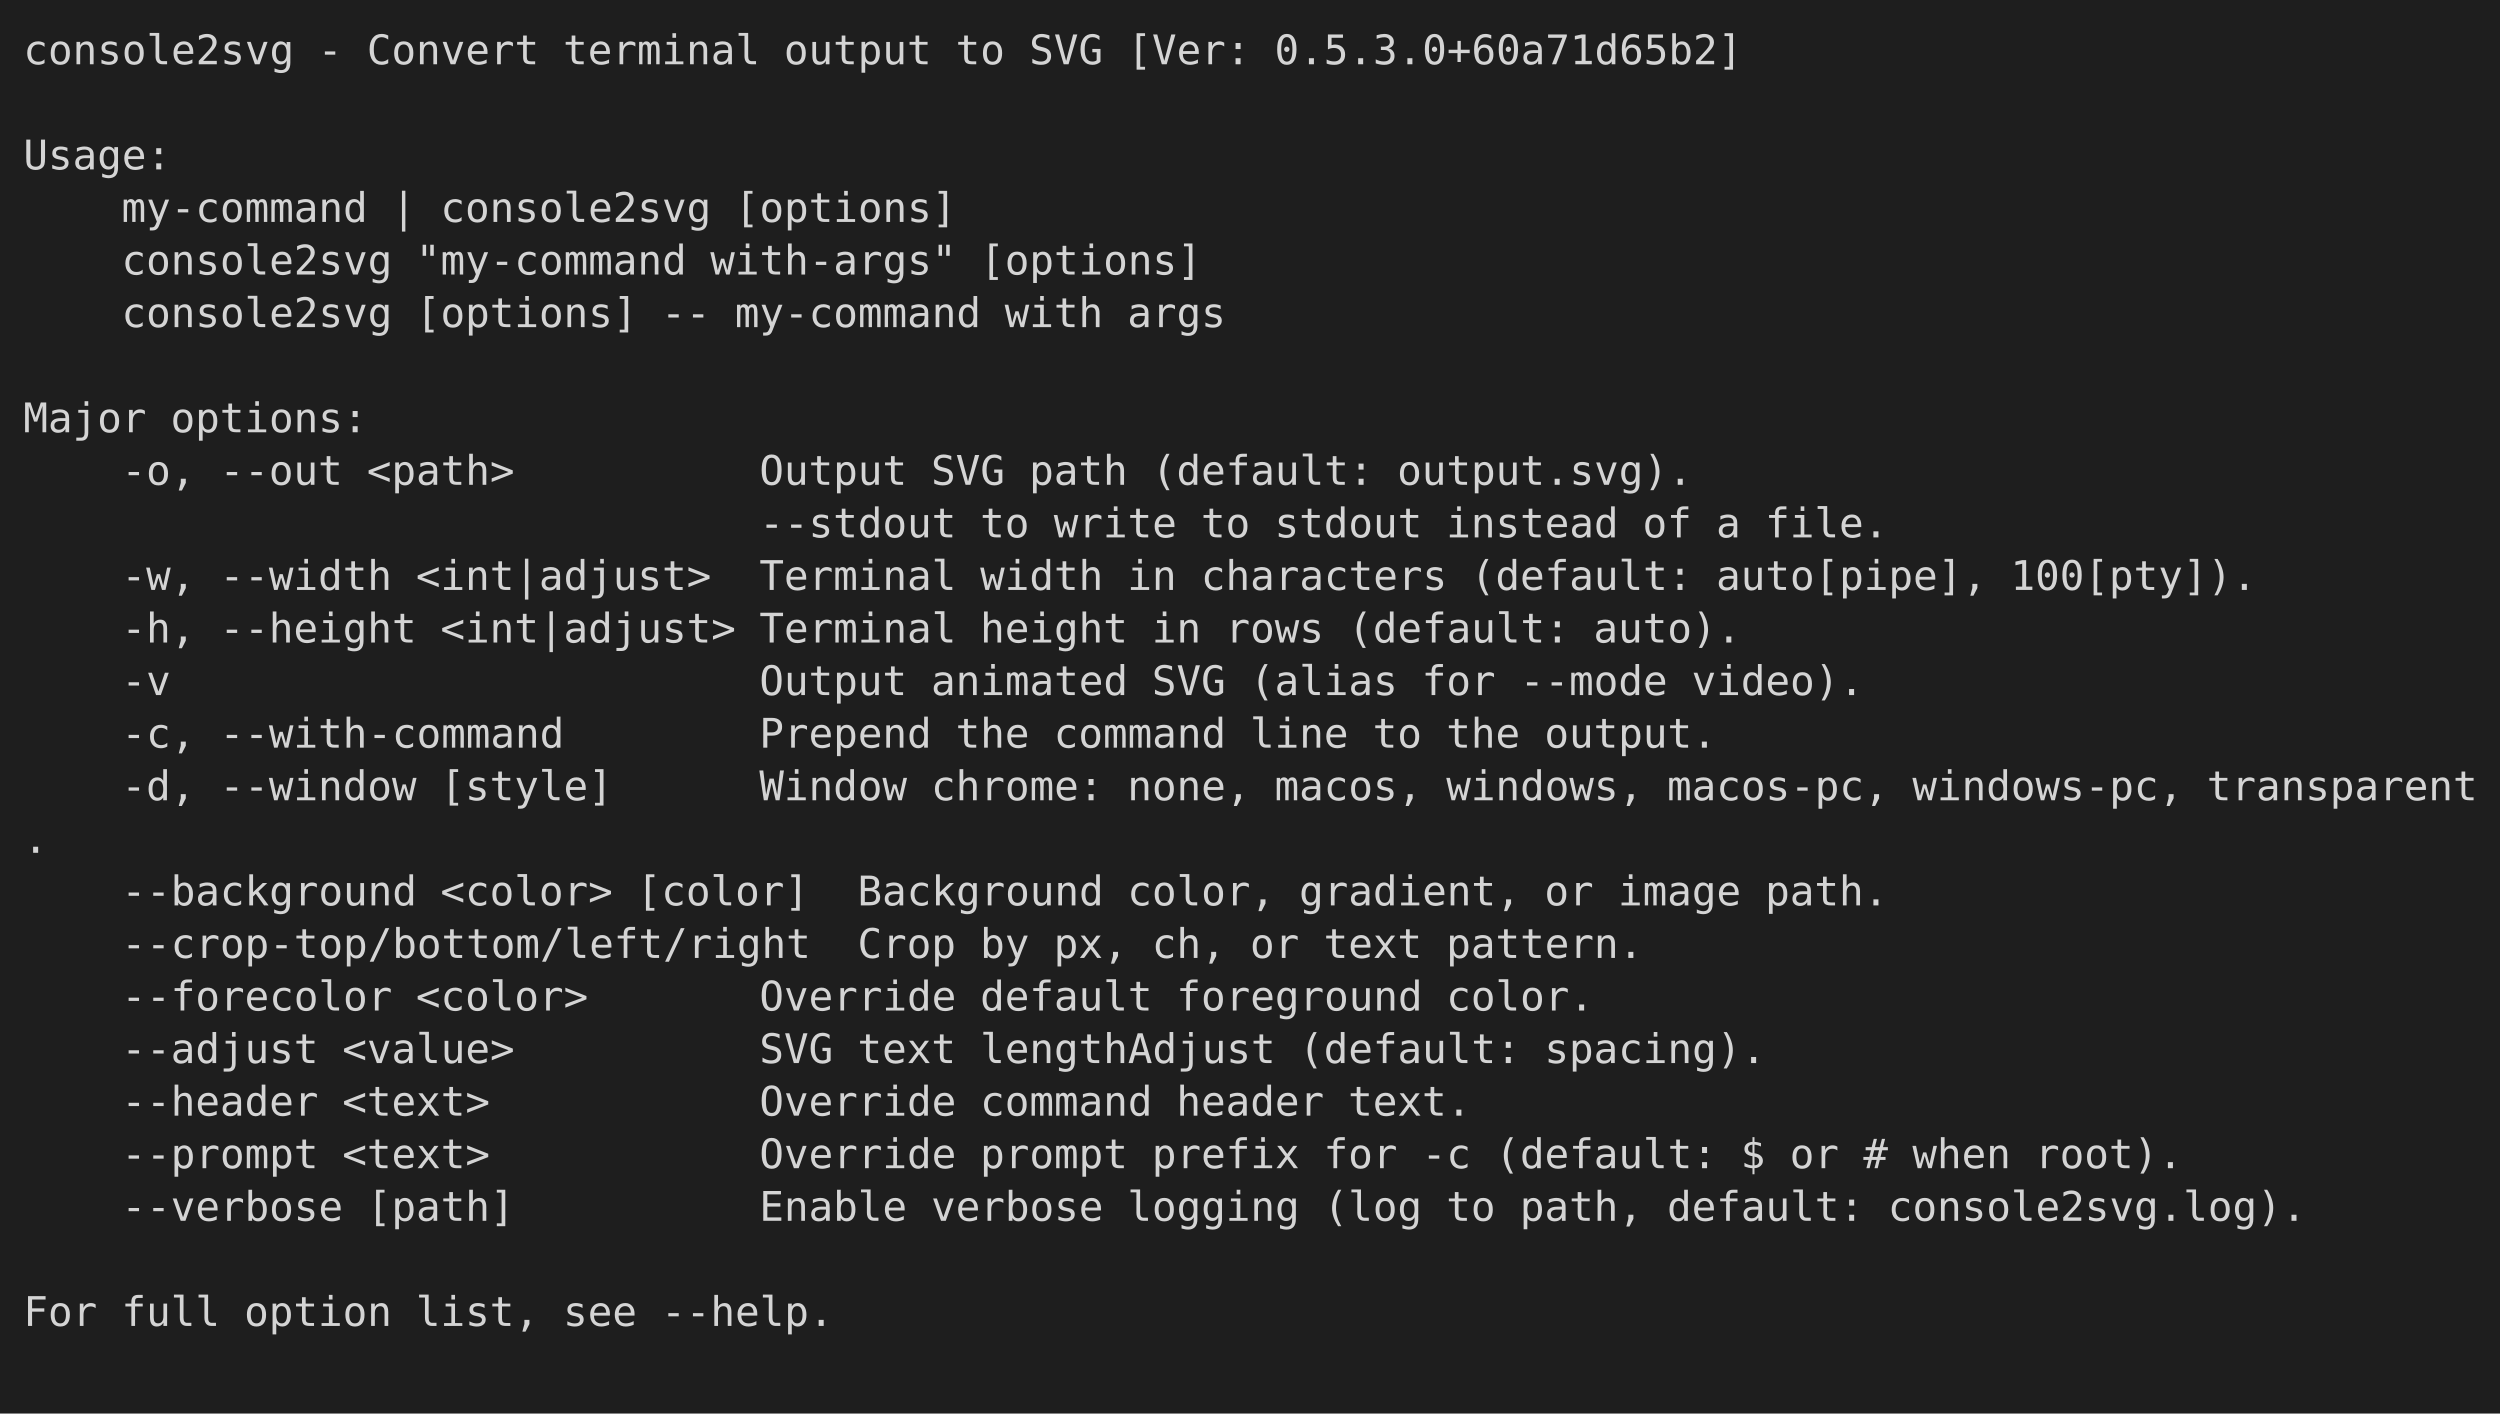
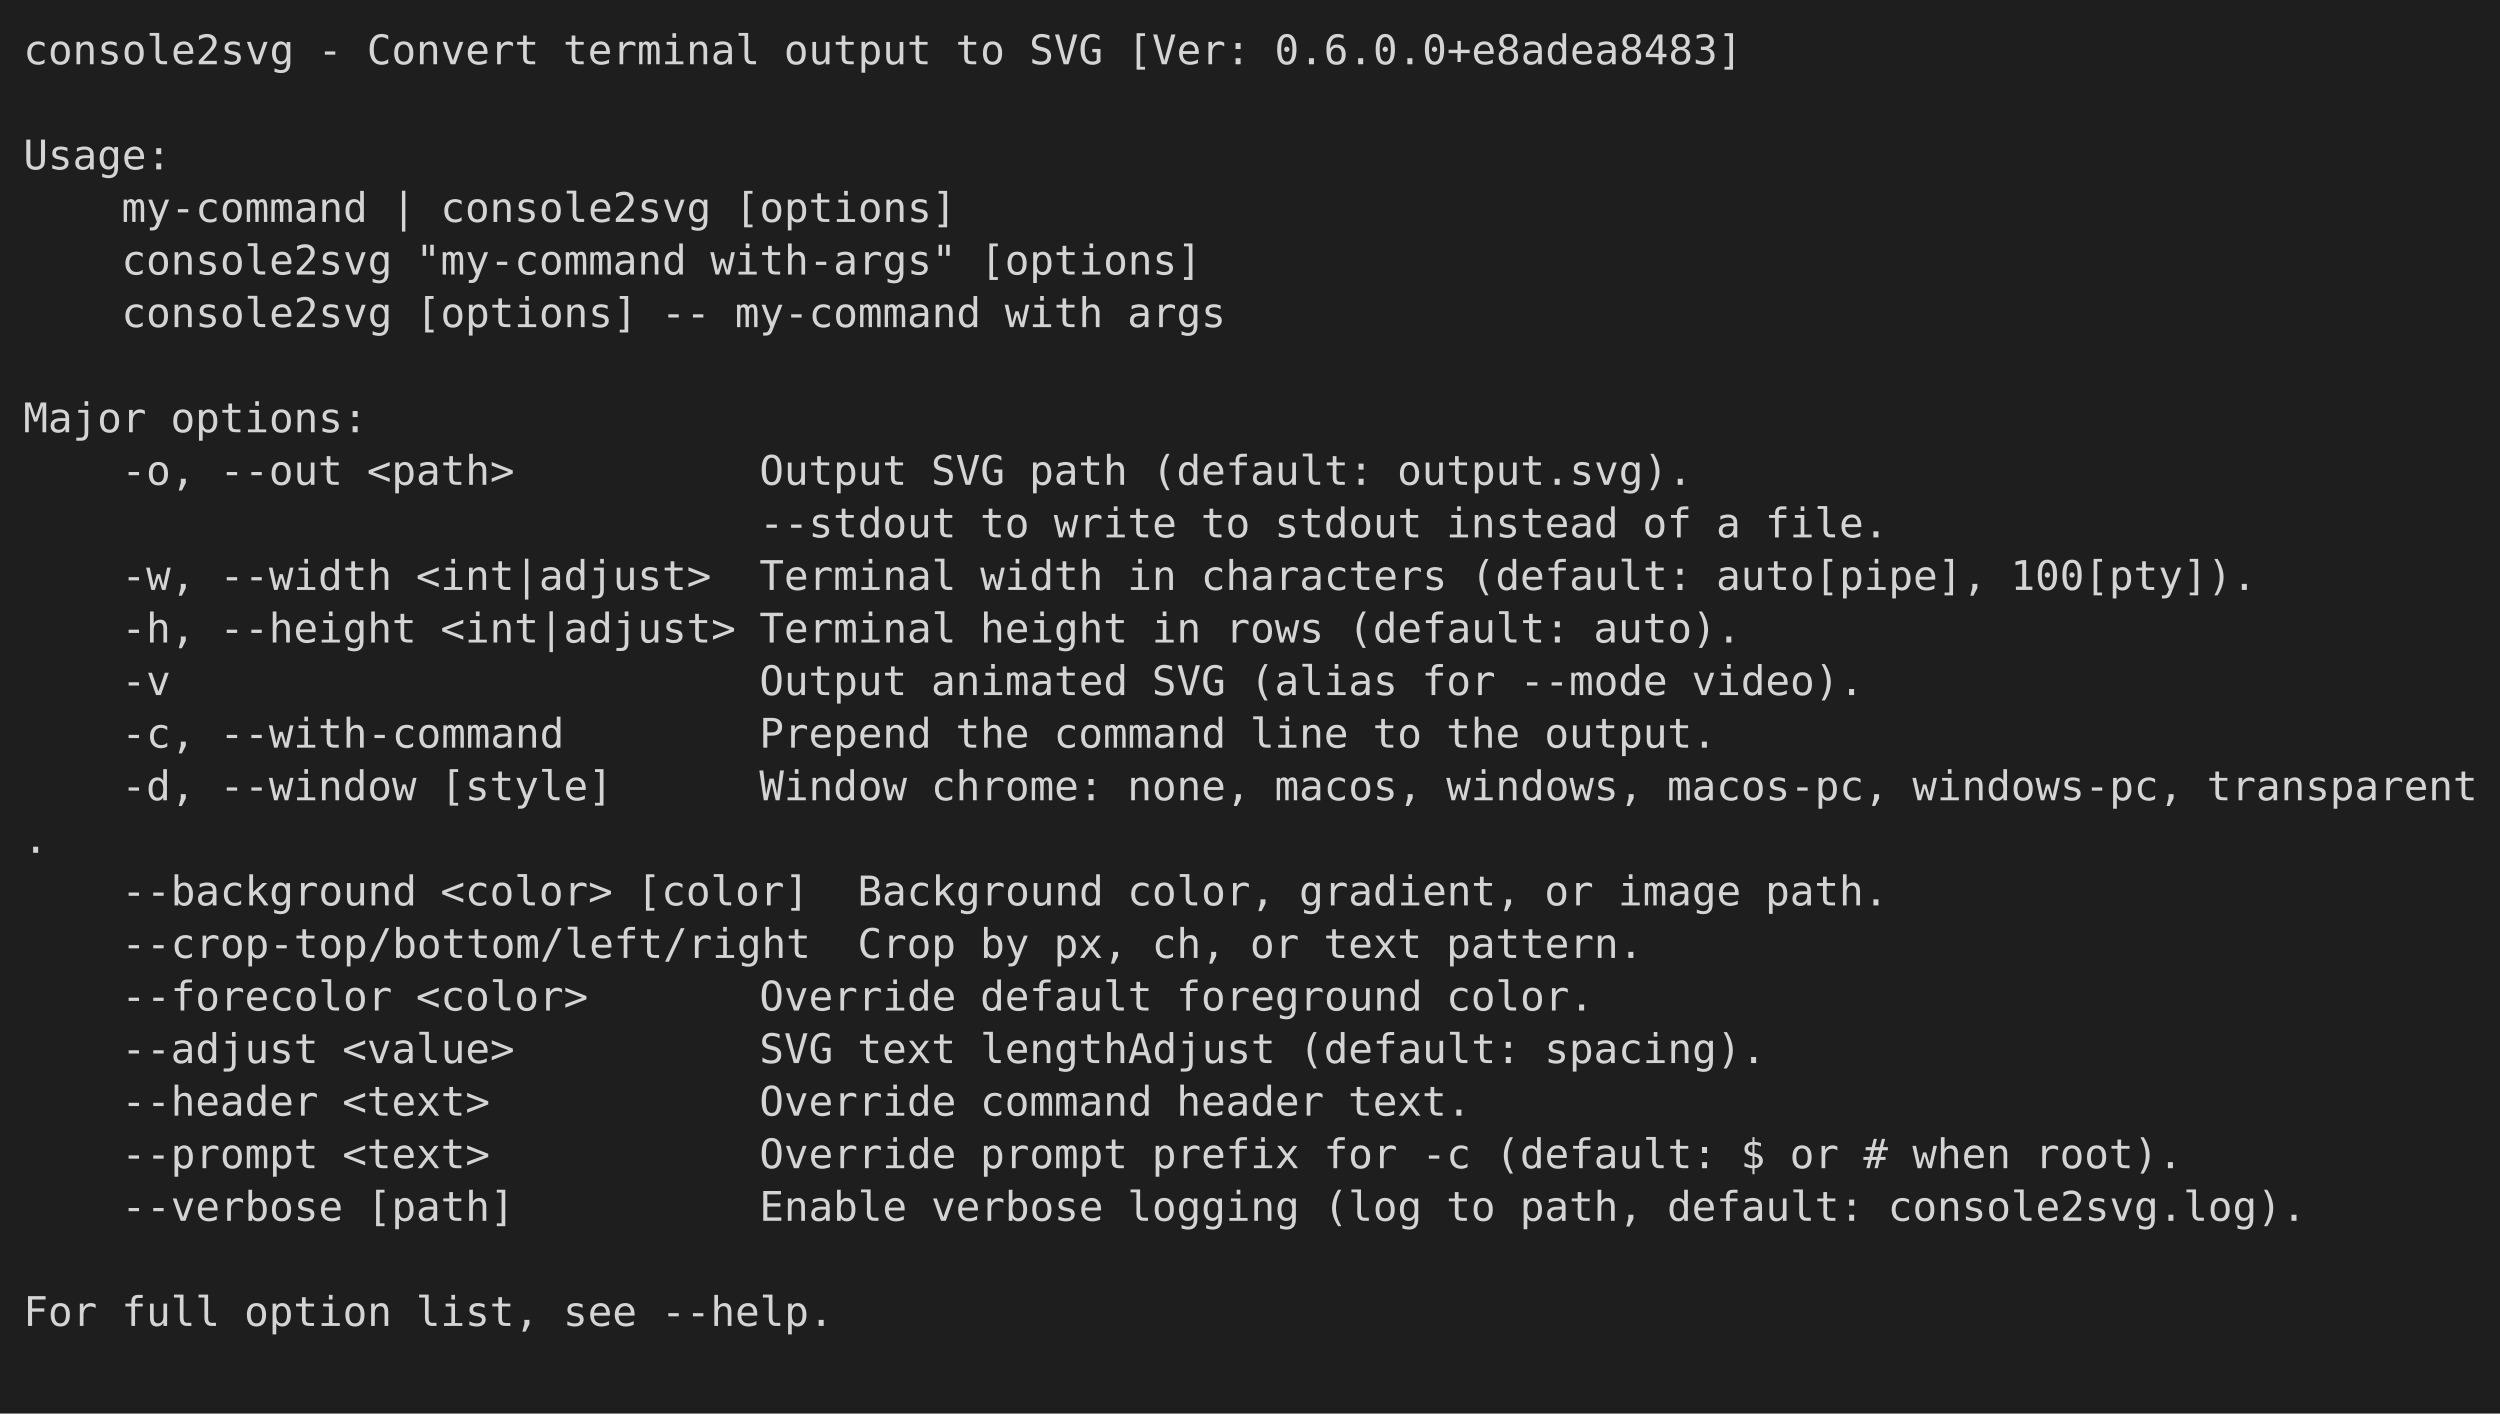
<svg xmlns="http://www.w3.org/2000/svg" viewBox="0 0 856 484" role="img" aria-label="console2svg output">
  <style>
.crt {
  font-family: ui-monospace,"Cascadia Mono","Segoe UI Mono","SFMono-Regular",Menlo,monospace;
  font-size: 14px;
}
text {
  dominant-baseline: alphabetic;
}
.bg {
  shape-rendering: crispEdges;
}
</style>
  <rect x="0" y="0" width="856" height="484" fill="#1e1e1e" />
  <g transform="translate(8 8)">
    <rect width="840" height="468" fill="#1e1e1e" />
    <text class="crt" x="0" y="14" fill="#d4d4d4" textLength="92.4" lengthAdjust="spacing">console2svg</text>
    <text class="crt" x="100.8" y="14" fill="#d4d4d4" textLength="8.4" lengthAdjust="spacing">-</text>
    <text class="crt" x="117.6" y="14" fill="#d4d4d4" textLength="58.8" lengthAdjust="spacing">Convert</text>
    <text class="crt" x="184.8" y="14" fill="#d4d4d4" textLength="67.2" lengthAdjust="spacing">terminal</text>
    <text class="crt" x="260.4" y="14" fill="#d4d4d4" textLength="50.4" lengthAdjust="spacing">output</text>
    <text class="crt" x="319.2" y="14" fill="#d4d4d4" textLength="16.8" lengthAdjust="spacing">to</text>
    <text class="crt" x="344.4" y="14" fill="#d4d4d4" textLength="25.2" lengthAdjust="spacing">SVG</text>
    <text class="crt" x="378" y="14" fill="#d4d4d4" textLength="42" lengthAdjust="spacing">[Ver:</text>
-     <text class="crt" x="428.4" y="14" fill="#d4d4d4" textLength="159.6" lengthAdjust="spacing">0.5.3.0+60a71d65b2]</text>
+     <text class="crt" x="428.4" y="14" fill="#d4d4d4" textLength="159.6" lengthAdjust="spacing">0.6.0.0+e8adea8483]</text>
    <text class="crt" x="0" y="50" fill="#d4d4d4" textLength="50.4" lengthAdjust="spacing">Usage:</text>
    <text class="crt" x="33.6" y="68" fill="#d4d4d4" textLength="84" lengthAdjust="spacing">my-command</text>
    <text class="crt" x="126" y="68" fill="#d4d4d4" textLength="8.4" lengthAdjust="spacing">|</text>
    <text class="crt" x="142.8" y="68" fill="#d4d4d4" textLength="92.4" lengthAdjust="spacing">console2svg</text>
    <text class="crt" x="243.6" y="68" fill="#d4d4d4" textLength="75.6" lengthAdjust="spacing">[options]</text>
    <text class="crt" x="33.6" y="86" fill="#d4d4d4" textLength="92.4" lengthAdjust="spacing">console2svg</text>
    <text class="crt" x="134.4" y="86" fill="#d4d4d4" textLength="92.4" lengthAdjust="spacing">"my-command</text>
    <text class="crt" x="235.2" y="86" fill="#d4d4d4" textLength="84" lengthAdjust="spacing">with-args"</text>
    <text class="crt" x="327.6" y="86" fill="#d4d4d4" textLength="75.6" lengthAdjust="spacing">[options]</text>
    <text class="crt" x="33.6" y="104" fill="#d4d4d4" textLength="92.4" lengthAdjust="spacing">console2svg</text>
    <text class="crt" x="134.4" y="104" fill="#d4d4d4" textLength="75.6" lengthAdjust="spacing">[options]</text>
    <text class="crt" x="218.4" y="104" fill="#d4d4d4" textLength="16.8" lengthAdjust="spacing">--</text>
    <text class="crt" x="243.6" y="104" fill="#d4d4d4" textLength="84" lengthAdjust="spacing">my-command</text>
    <text class="crt" x="336" y="104" fill="#d4d4d4" textLength="33.6" lengthAdjust="spacing">with</text>
    <text class="crt" x="378" y="104" fill="#d4d4d4" textLength="33.6" lengthAdjust="spacing">args</text>
    <text class="crt" x="0" y="140" fill="#d4d4d4" textLength="42" lengthAdjust="spacing">Major</text>
    <text class="crt" x="50.4" y="140" fill="#d4d4d4" textLength="67.2" lengthAdjust="spacing">options:</text>
    <text class="crt" x="33.6" y="158" fill="#d4d4d4" textLength="25.2" lengthAdjust="spacing">-o,</text>
    <text class="crt" x="67.2" y="158" fill="#d4d4d4" textLength="42" lengthAdjust="spacing">--out</text>
    <text class="crt" x="117.6" y="158" fill="#d4d4d4" textLength="50.4" lengthAdjust="spacing">&lt;path&gt;</text>
    <text class="crt" x="252" y="158" fill="#d4d4d4" textLength="50.4" lengthAdjust="spacing">Output</text>
    <text class="crt" x="310.8" y="158" fill="#d4d4d4" textLength="25.2" lengthAdjust="spacing">SVG</text>
    <text class="crt" x="344.4" y="158" fill="#d4d4d4" textLength="33.6" lengthAdjust="spacing">path</text>
    <text class="crt" x="386.4" y="158" fill="#d4d4d4" textLength="75.6" lengthAdjust="spacing">(default:</text>
    <text class="crt" x="470.4" y="158" fill="#d4d4d4" textLength="100.8" lengthAdjust="spacing">output.svg).</text>
    <text class="crt" x="252" y="176" fill="#d4d4d4" textLength="67.2" lengthAdjust="spacing">--stdout</text>
    <text class="crt" x="327.6" y="176" fill="#d4d4d4" textLength="16.8" lengthAdjust="spacing">to</text>
    <text class="crt" x="352.8" y="176" fill="#d4d4d4" textLength="42" lengthAdjust="spacing">write</text>
    <text class="crt" x="403.2" y="176" fill="#d4d4d4" textLength="16.8" lengthAdjust="spacing">to</text>
    <text class="crt" x="428.4" y="176" fill="#d4d4d4" textLength="50.4" lengthAdjust="spacing">stdout</text>
    <text class="crt" x="487.2" y="176" fill="#d4d4d4" textLength="58.8" lengthAdjust="spacing">instead</text>
    <text class="crt" x="554.4" y="176" fill="#d4d4d4" textLength="16.8" lengthAdjust="spacing">of</text>
    <text class="crt" x="579.6" y="176" fill="#d4d4d4" textLength="8.4" lengthAdjust="spacing">a</text>
    <text class="crt" x="596.4" y="176" fill="#d4d4d4" textLength="42" lengthAdjust="spacing">file.</text>
    <text class="crt" x="33.6" y="194" fill="#d4d4d4" textLength="25.2" lengthAdjust="spacing">-w,</text>
    <text class="crt" x="67.2" y="194" fill="#d4d4d4" textLength="58.8" lengthAdjust="spacing">--width</text>
    <text class="crt" x="134.4" y="194" fill="#d4d4d4" textLength="100.8" lengthAdjust="spacing">&lt;int|adjust&gt;</text>
    <text class="crt" x="252" y="194" fill="#d4d4d4" textLength="67.2" lengthAdjust="spacing">Terminal</text>
    <text class="crt" x="327.6" y="194" fill="#d4d4d4" textLength="42" lengthAdjust="spacing">width</text>
    <text class="crt" x="378" y="194" fill="#d4d4d4" textLength="16.8" lengthAdjust="spacing">in</text>
    <text class="crt" x="403.2" y="194" fill="#d4d4d4" textLength="84" lengthAdjust="spacing">characters</text>
    <text class="crt" x="495.6" y="194" fill="#d4d4d4" textLength="75.6" lengthAdjust="spacing">(default:</text>
    <text class="crt" x="579.6" y="194" fill="#d4d4d4" textLength="92.4" lengthAdjust="spacing">auto[pipe],</text>
    <text class="crt" x="680.4" y="194" fill="#d4d4d4" textLength="84" lengthAdjust="spacing">100[pty]).</text>
    <text class="crt" x="33.6" y="212" fill="#d4d4d4" textLength="25.2" lengthAdjust="spacing">-h,</text>
    <text class="crt" x="67.2" y="212" fill="#d4d4d4" textLength="67.2" lengthAdjust="spacing">--height</text>
    <text class="crt" x="142.8" y="212" fill="#d4d4d4" textLength="100.8" lengthAdjust="spacing">&lt;int|adjust&gt;</text>
    <text class="crt" x="252" y="212" fill="#d4d4d4" textLength="67.2" lengthAdjust="spacing">Terminal</text>
    <text class="crt" x="327.6" y="212" fill="#d4d4d4" textLength="50.4" lengthAdjust="spacing">height</text>
    <text class="crt" x="386.4" y="212" fill="#d4d4d4" textLength="16.8" lengthAdjust="spacing">in</text>
    <text class="crt" x="411.6" y="212" fill="#d4d4d4" textLength="33.6" lengthAdjust="spacing">rows</text>
    <text class="crt" x="453.6" y="212" fill="#d4d4d4" textLength="75.6" lengthAdjust="spacing">(default:</text>
    <text class="crt" x="537.6" y="212" fill="#d4d4d4" textLength="50.4" lengthAdjust="spacing">auto).</text>
    <text class="crt" x="33.6" y="230" fill="#d4d4d4" textLength="16.8" lengthAdjust="spacing">-v</text>
    <text class="crt" x="252" y="230" fill="#d4d4d4" textLength="50.4" lengthAdjust="spacing">Output</text>
    <text class="crt" x="310.8" y="230" fill="#d4d4d4" textLength="67.2" lengthAdjust="spacing">animated</text>
    <text class="crt" x="386.4" y="230" fill="#d4d4d4" textLength="25.2" lengthAdjust="spacing">SVG</text>
    <text class="crt" x="420" y="230" fill="#d4d4d4" textLength="50.4" lengthAdjust="spacing">(alias</text>
    <text class="crt" x="478.8" y="230" fill="#d4d4d4" textLength="25.2" lengthAdjust="spacing">for</text>
    <text class="crt" x="512.4" y="230" fill="#d4d4d4" textLength="50.4" lengthAdjust="spacing">--mode</text>
    <text class="crt" x="571.2" y="230" fill="#d4d4d4" textLength="58.8" lengthAdjust="spacing">video).</text>
    <text class="crt" x="33.6" y="248" fill="#d4d4d4" textLength="25.2" lengthAdjust="spacing">-c,</text>
    <text class="crt" x="67.2" y="248" fill="#d4d4d4" textLength="117.6" lengthAdjust="spacing">--with-command</text>
    <text class="crt" x="252" y="248" fill="#d4d4d4" textLength="58.8" lengthAdjust="spacing">Prepend</text>
    <text class="crt" x="319.2" y="248" fill="#d4d4d4" textLength="25.2" lengthAdjust="spacing">the</text>
    <text class="crt" x="352.8" y="248" fill="#d4d4d4" textLength="58.8" lengthAdjust="spacing">command</text>
    <text class="crt" x="420" y="248" fill="#d4d4d4" textLength="33.6" lengthAdjust="spacing">line</text>
    <text class="crt" x="462" y="248" fill="#d4d4d4" textLength="16.8" lengthAdjust="spacing">to</text>
    <text class="crt" x="487.2" y="248" fill="#d4d4d4" textLength="25.2" lengthAdjust="spacing">the</text>
    <text class="crt" x="520.8" y="248" fill="#d4d4d4" textLength="58.8" lengthAdjust="spacing">output.</text>
    <text class="crt" x="33.6" y="266" fill="#d4d4d4" textLength="25.2" lengthAdjust="spacing">-d,</text>
    <text class="crt" x="67.2" y="266" fill="#d4d4d4" textLength="67.2" lengthAdjust="spacing">--window</text>
    <text class="crt" x="142.8" y="266" fill="#d4d4d4" textLength="58.8" lengthAdjust="spacing">[style]</text>
    <text class="crt" x="252" y="266" fill="#d4d4d4" textLength="50.4" lengthAdjust="spacing">Window</text>
    <text class="crt" x="310.8" y="266" fill="#d4d4d4" textLength="58.8" lengthAdjust="spacing">chrome:</text>
    <text class="crt" x="378" y="266" fill="#d4d4d4" textLength="42" lengthAdjust="spacing">none,</text>
    <text class="crt" x="428.4" y="266" fill="#d4d4d4" textLength="50.4" lengthAdjust="spacing">macos,</text>
    <text class="crt" x="487.2" y="266" fill="#d4d4d4" textLength="67.2" lengthAdjust="spacing">windows,</text>
    <text class="crt" x="562.8" y="266" fill="#d4d4d4" textLength="75.6" lengthAdjust="spacing">macos-pc,</text>
    <text class="crt" x="646.8" y="266" fill="#d4d4d4" textLength="92.4" lengthAdjust="spacing">windows-pc,</text>
    <text class="crt" x="747.6" y="266" fill="#d4d4d4" textLength="92.4" lengthAdjust="spacing">transparent</text>
    <text class="crt" x="0" y="284" fill="#d4d4d4" textLength="8.4" lengthAdjust="spacing">.</text>
    <text class="crt" x="33.6" y="302" fill="#d4d4d4" textLength="100.8" lengthAdjust="spacing">--background</text>
    <text class="crt" x="142.8" y="302" fill="#d4d4d4" textLength="58.8" lengthAdjust="spacing">&lt;color&gt;</text>
    <text class="crt" x="210" y="302" fill="#d4d4d4" textLength="58.8" lengthAdjust="spacing">[color]</text>
    <text class="crt" x="285.6" y="302" fill="#d4d4d4" textLength="84" lengthAdjust="spacing">Background</text>
    <text class="crt" x="378" y="302" fill="#d4d4d4" textLength="50.4" lengthAdjust="spacing">color,</text>
    <text class="crt" x="436.8" y="302" fill="#d4d4d4" textLength="75.6" lengthAdjust="spacing">gradient,</text>
    <text class="crt" x="520.8" y="302" fill="#d4d4d4" textLength="16.8" lengthAdjust="spacing">or</text>
    <text class="crt" x="546" y="302" fill="#d4d4d4" textLength="42" lengthAdjust="spacing">image</text>
    <text class="crt" x="596.4" y="302" fill="#d4d4d4" textLength="42" lengthAdjust="spacing">path.</text>
    <text class="crt" x="33.6" y="320" fill="#d4d4d4" textLength="235.2" lengthAdjust="spacing">--crop-top/bottom/left/right</text>
    <text class="crt" x="285.6" y="320" fill="#d4d4d4" textLength="33.6" lengthAdjust="spacing">Crop</text>
    <text class="crt" x="327.6" y="320" fill="#d4d4d4" textLength="16.8" lengthAdjust="spacing">by</text>
    <text class="crt" x="352.8" y="320" fill="#d4d4d4" textLength="25.2" lengthAdjust="spacing">px,</text>
    <text class="crt" x="386.4" y="320" fill="#d4d4d4" textLength="25.2" lengthAdjust="spacing">ch,</text>
    <text class="crt" x="420" y="320" fill="#d4d4d4" textLength="16.8" lengthAdjust="spacing">or</text>
    <text class="crt" x="445.2" y="320" fill="#d4d4d4" textLength="33.6" lengthAdjust="spacing">text</text>
    <text class="crt" x="487.2" y="320" fill="#d4d4d4" textLength="67.2" lengthAdjust="spacing">pattern.</text>
    <text class="crt" x="33.6" y="338" fill="#d4d4d4" textLength="92.4" lengthAdjust="spacing">--forecolor</text>
    <text class="crt" x="134.4" y="338" fill="#d4d4d4" textLength="58.8" lengthAdjust="spacing">&lt;color&gt;</text>
    <text class="crt" x="252" y="338" fill="#d4d4d4" textLength="67.2" lengthAdjust="spacing">Override</text>
    <text class="crt" x="327.6" y="338" fill="#d4d4d4" textLength="58.8" lengthAdjust="spacing">default</text>
    <text class="crt" x="394.8" y="338" fill="#d4d4d4" textLength="84" lengthAdjust="spacing">foreground</text>
    <text class="crt" x="487.2" y="338" fill="#d4d4d4" textLength="50.4" lengthAdjust="spacing">color.</text>
    <text class="crt" x="33.6" y="356" fill="#d4d4d4" textLength="67.2" lengthAdjust="spacing">--adjust</text>
    <text class="crt" x="109.2" y="356" fill="#d4d4d4" textLength="58.8" lengthAdjust="spacing">&lt;value&gt;</text>
    <text class="crt" x="252" y="356" fill="#d4d4d4" textLength="25.2" lengthAdjust="spacing">SVG</text>
    <text class="crt" x="285.6" y="356" fill="#d4d4d4" textLength="33.6" lengthAdjust="spacing">text</text>
    <text class="crt" x="327.6" y="356" fill="#d4d4d4" textLength="100.8" lengthAdjust="spacing">lengthAdjust</text>
    <text class="crt" x="436.8" y="356" fill="#d4d4d4" textLength="75.6" lengthAdjust="spacing">(default:</text>
    <text class="crt" x="520.8" y="356" fill="#d4d4d4" textLength="75.6" lengthAdjust="spacing">spacing).</text>
    <text class="crt" x="33.6" y="374" fill="#d4d4d4" textLength="67.2" lengthAdjust="spacing">--header</text>
    <text class="crt" x="109.2" y="374" fill="#d4d4d4" textLength="50.4" lengthAdjust="spacing">&lt;text&gt;</text>
    <text class="crt" x="252" y="374" fill="#d4d4d4" textLength="67.2" lengthAdjust="spacing">Override</text>
    <text class="crt" x="327.6" y="374" fill="#d4d4d4" textLength="58.8" lengthAdjust="spacing">command</text>
    <text class="crt" x="394.8" y="374" fill="#d4d4d4" textLength="50.4" lengthAdjust="spacing">header</text>
    <text class="crt" x="453.6" y="374" fill="#d4d4d4" textLength="42" lengthAdjust="spacing">text.</text>
    <text class="crt" x="33.6" y="392" fill="#d4d4d4" textLength="67.2" lengthAdjust="spacing">--prompt</text>
    <text class="crt" x="109.2" y="392" fill="#d4d4d4" textLength="50.4" lengthAdjust="spacing">&lt;text&gt;</text>
    <text class="crt" x="252" y="392" fill="#d4d4d4" textLength="67.2" lengthAdjust="spacing">Override</text>
    <text class="crt" x="327.6" y="392" fill="#d4d4d4" textLength="50.4" lengthAdjust="spacing">prompt</text>
    <text class="crt" x="386.4" y="392" fill="#d4d4d4" textLength="50.4" lengthAdjust="spacing">prefix</text>
    <text class="crt" x="445.2" y="392" fill="#d4d4d4" textLength="25.2" lengthAdjust="spacing">for</text>
    <text class="crt" x="478.8" y="392" fill="#d4d4d4" textLength="16.8" lengthAdjust="spacing">-c</text>
    <text class="crt" x="504" y="392" fill="#d4d4d4" textLength="75.6" lengthAdjust="spacing">(default:</text>
    <text class="crt" x="588" y="392" fill="#d4d4d4" textLength="8.4" lengthAdjust="spacing">$</text>
    <text class="crt" x="604.8" y="392" fill="#d4d4d4" textLength="16.8" lengthAdjust="spacing">or</text>
    <text class="crt" x="630" y="392" fill="#d4d4d4" textLength="8.4" lengthAdjust="spacing">#</text>
    <text class="crt" x="646.8" y="392" fill="#d4d4d4" textLength="33.6" lengthAdjust="spacing">when</text>
    <text class="crt" x="688.8" y="392" fill="#d4d4d4" textLength="50.4" lengthAdjust="spacing">root).</text>
    <text class="crt" x="33.6" y="410" fill="#d4d4d4" textLength="75.6" lengthAdjust="spacing">--verbose</text>
    <text class="crt" x="117.6" y="410" fill="#d4d4d4" textLength="50.4" lengthAdjust="spacing">[path]</text>
    <text class="crt" x="252" y="410" fill="#d4d4d4" textLength="50.4" lengthAdjust="spacing">Enable</text>
    <text class="crt" x="310.8" y="410" fill="#d4d4d4" textLength="58.8" lengthAdjust="spacing">verbose</text>
    <text class="crt" x="378" y="410" fill="#d4d4d4" textLength="58.8" lengthAdjust="spacing">logging</text>
    <text class="crt" x="445.2" y="410" fill="#d4d4d4" textLength="33.6" lengthAdjust="spacing">(log</text>
    <text class="crt" x="487.2" y="410" fill="#d4d4d4" textLength="16.8" lengthAdjust="spacing">to</text>
    <text class="crt" x="512.4" y="410" fill="#d4d4d4" textLength="42" lengthAdjust="spacing">path,</text>
    <text class="crt" x="562.8" y="410" fill="#d4d4d4" textLength="67.2" lengthAdjust="spacing">default:</text>
    <text class="crt" x="638.4" y="410" fill="#d4d4d4" textLength="142.8" lengthAdjust="spacing">console2svg.log).</text>
    <text class="crt" x="0" y="446" fill="#d4d4d4" textLength="25.2" lengthAdjust="spacing">For</text>
    <text class="crt" x="33.6" y="446" fill="#d4d4d4" textLength="33.6" lengthAdjust="spacing">full</text>
    <text class="crt" x="75.6" y="446" fill="#d4d4d4" textLength="50.4" lengthAdjust="spacing">option</text>
    <text class="crt" x="134.4" y="446" fill="#d4d4d4" textLength="42" lengthAdjust="spacing">list,</text>
    <text class="crt" x="184.8" y="446" fill="#d4d4d4" textLength="25.2" lengthAdjust="spacing">see</text>
    <text class="crt" x="218.4" y="446" fill="#d4d4d4" textLength="58.8" lengthAdjust="spacing">--help.</text>
  </g>
</svg>
